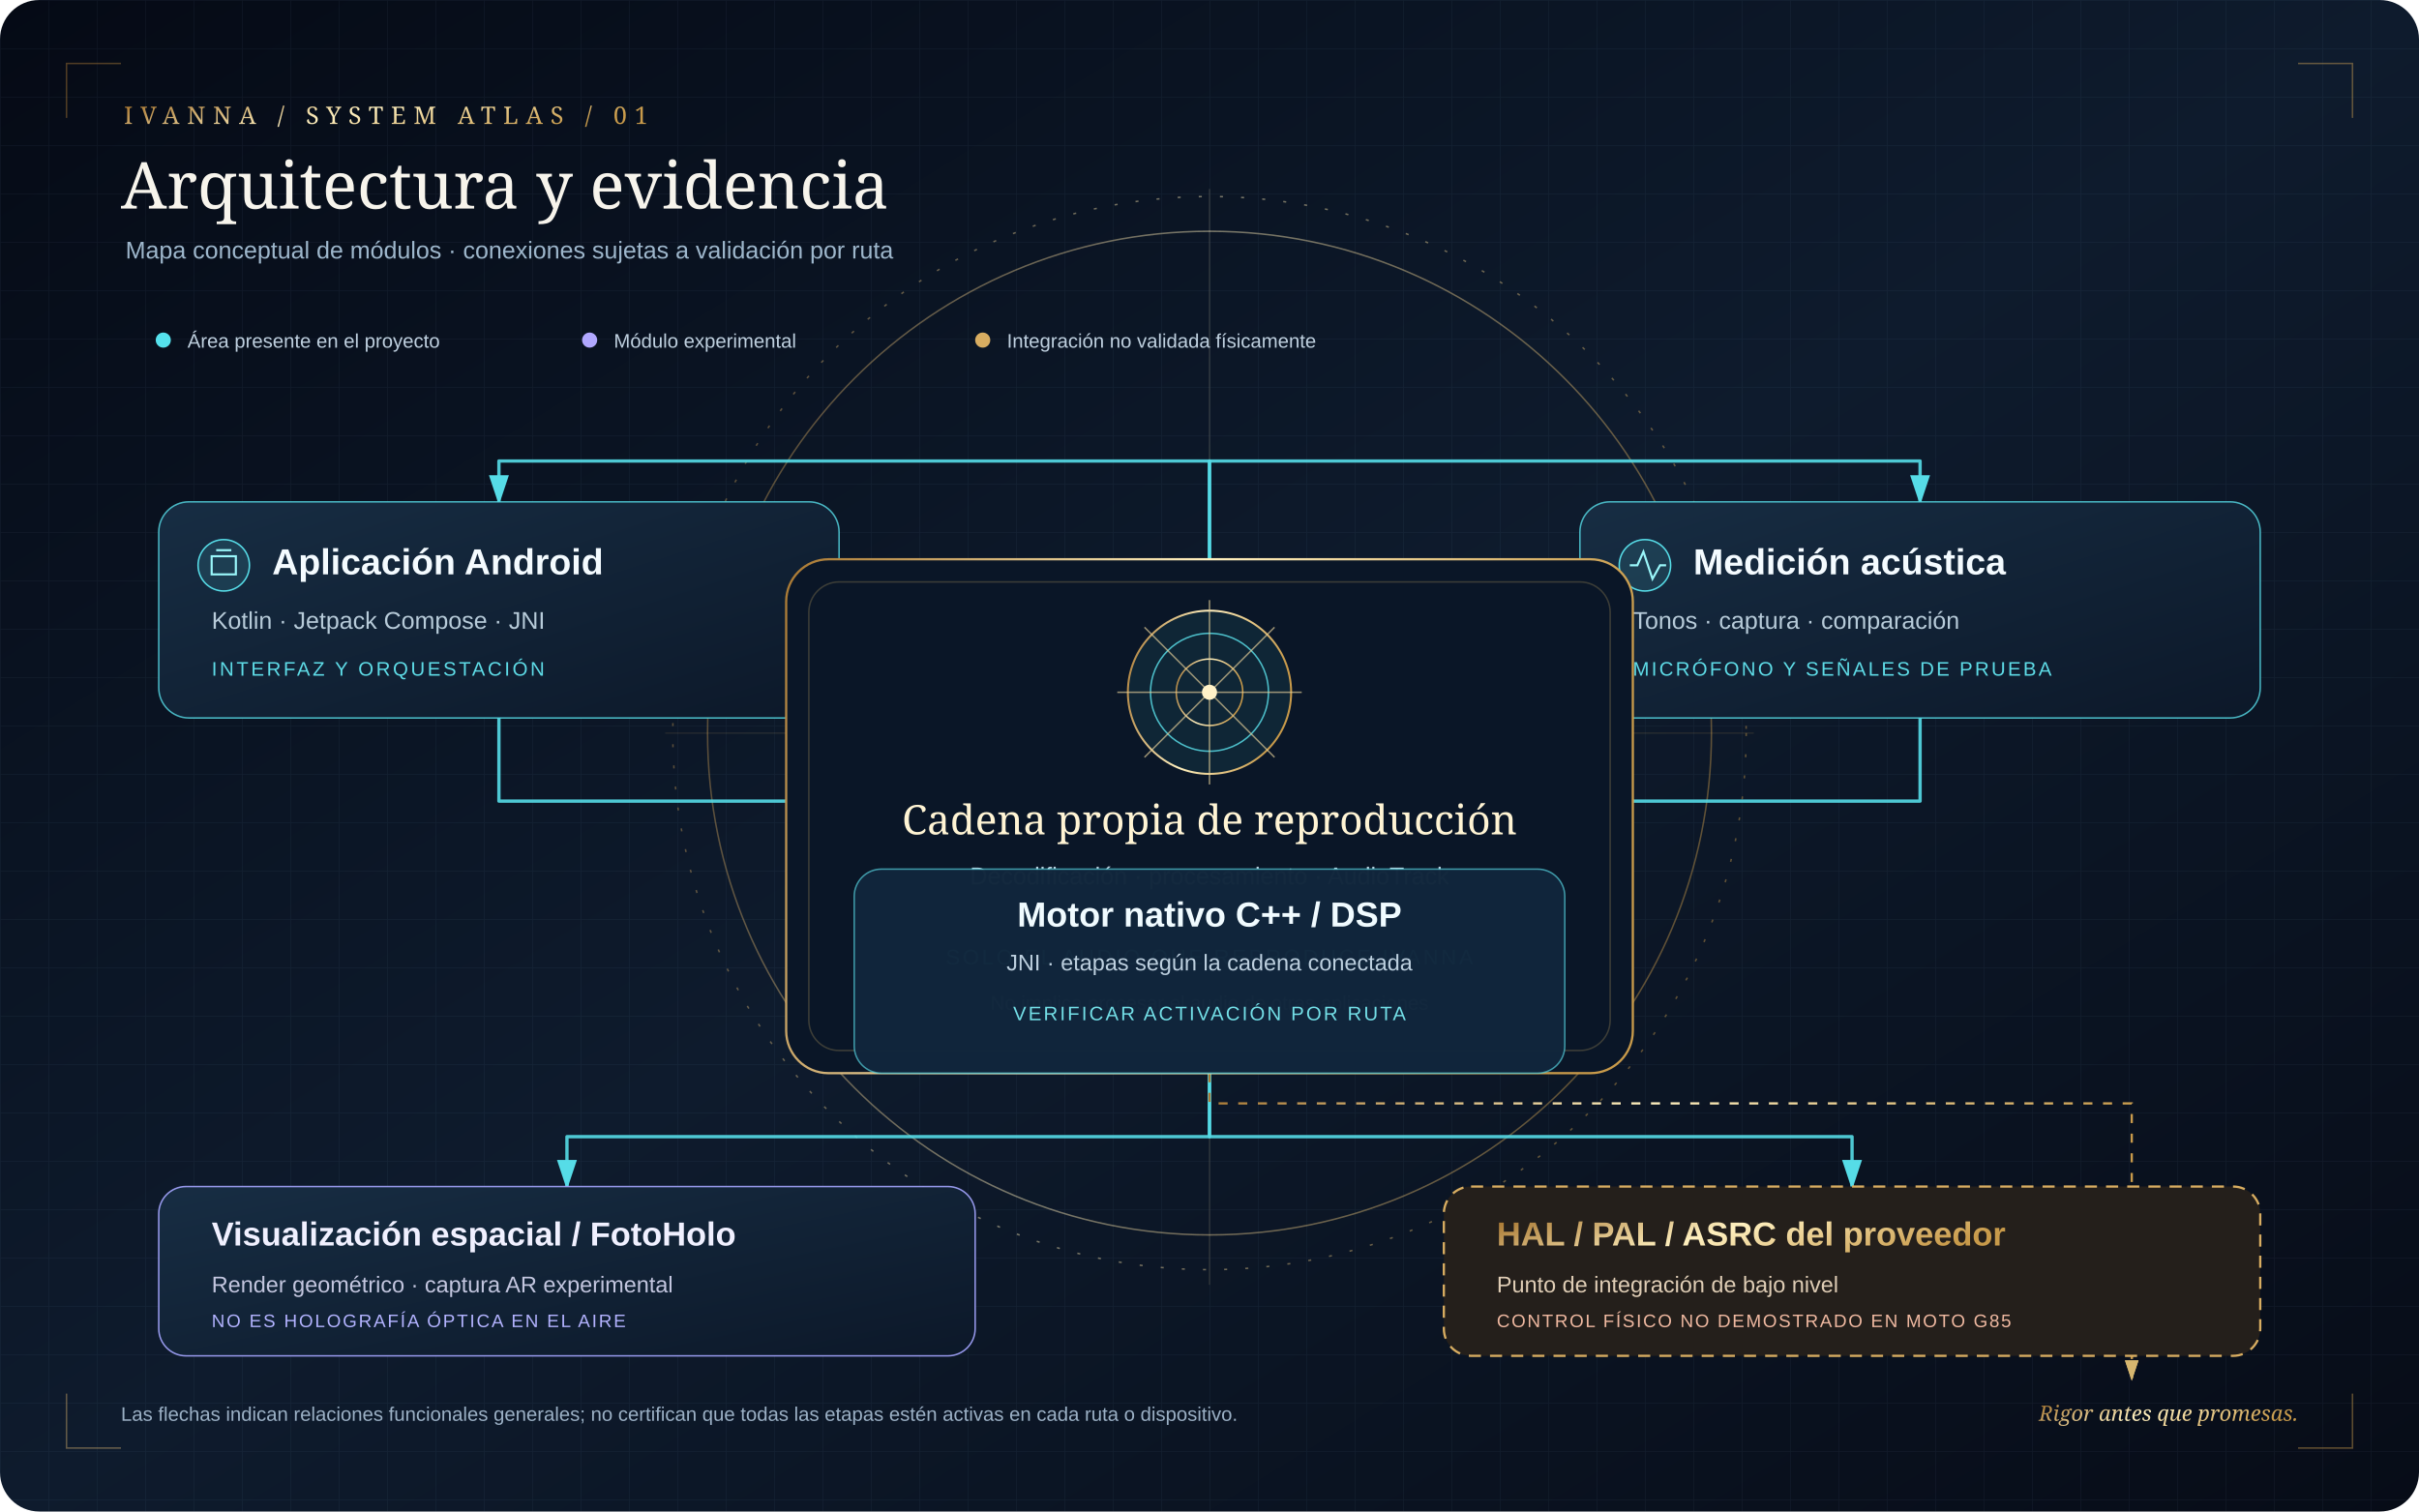
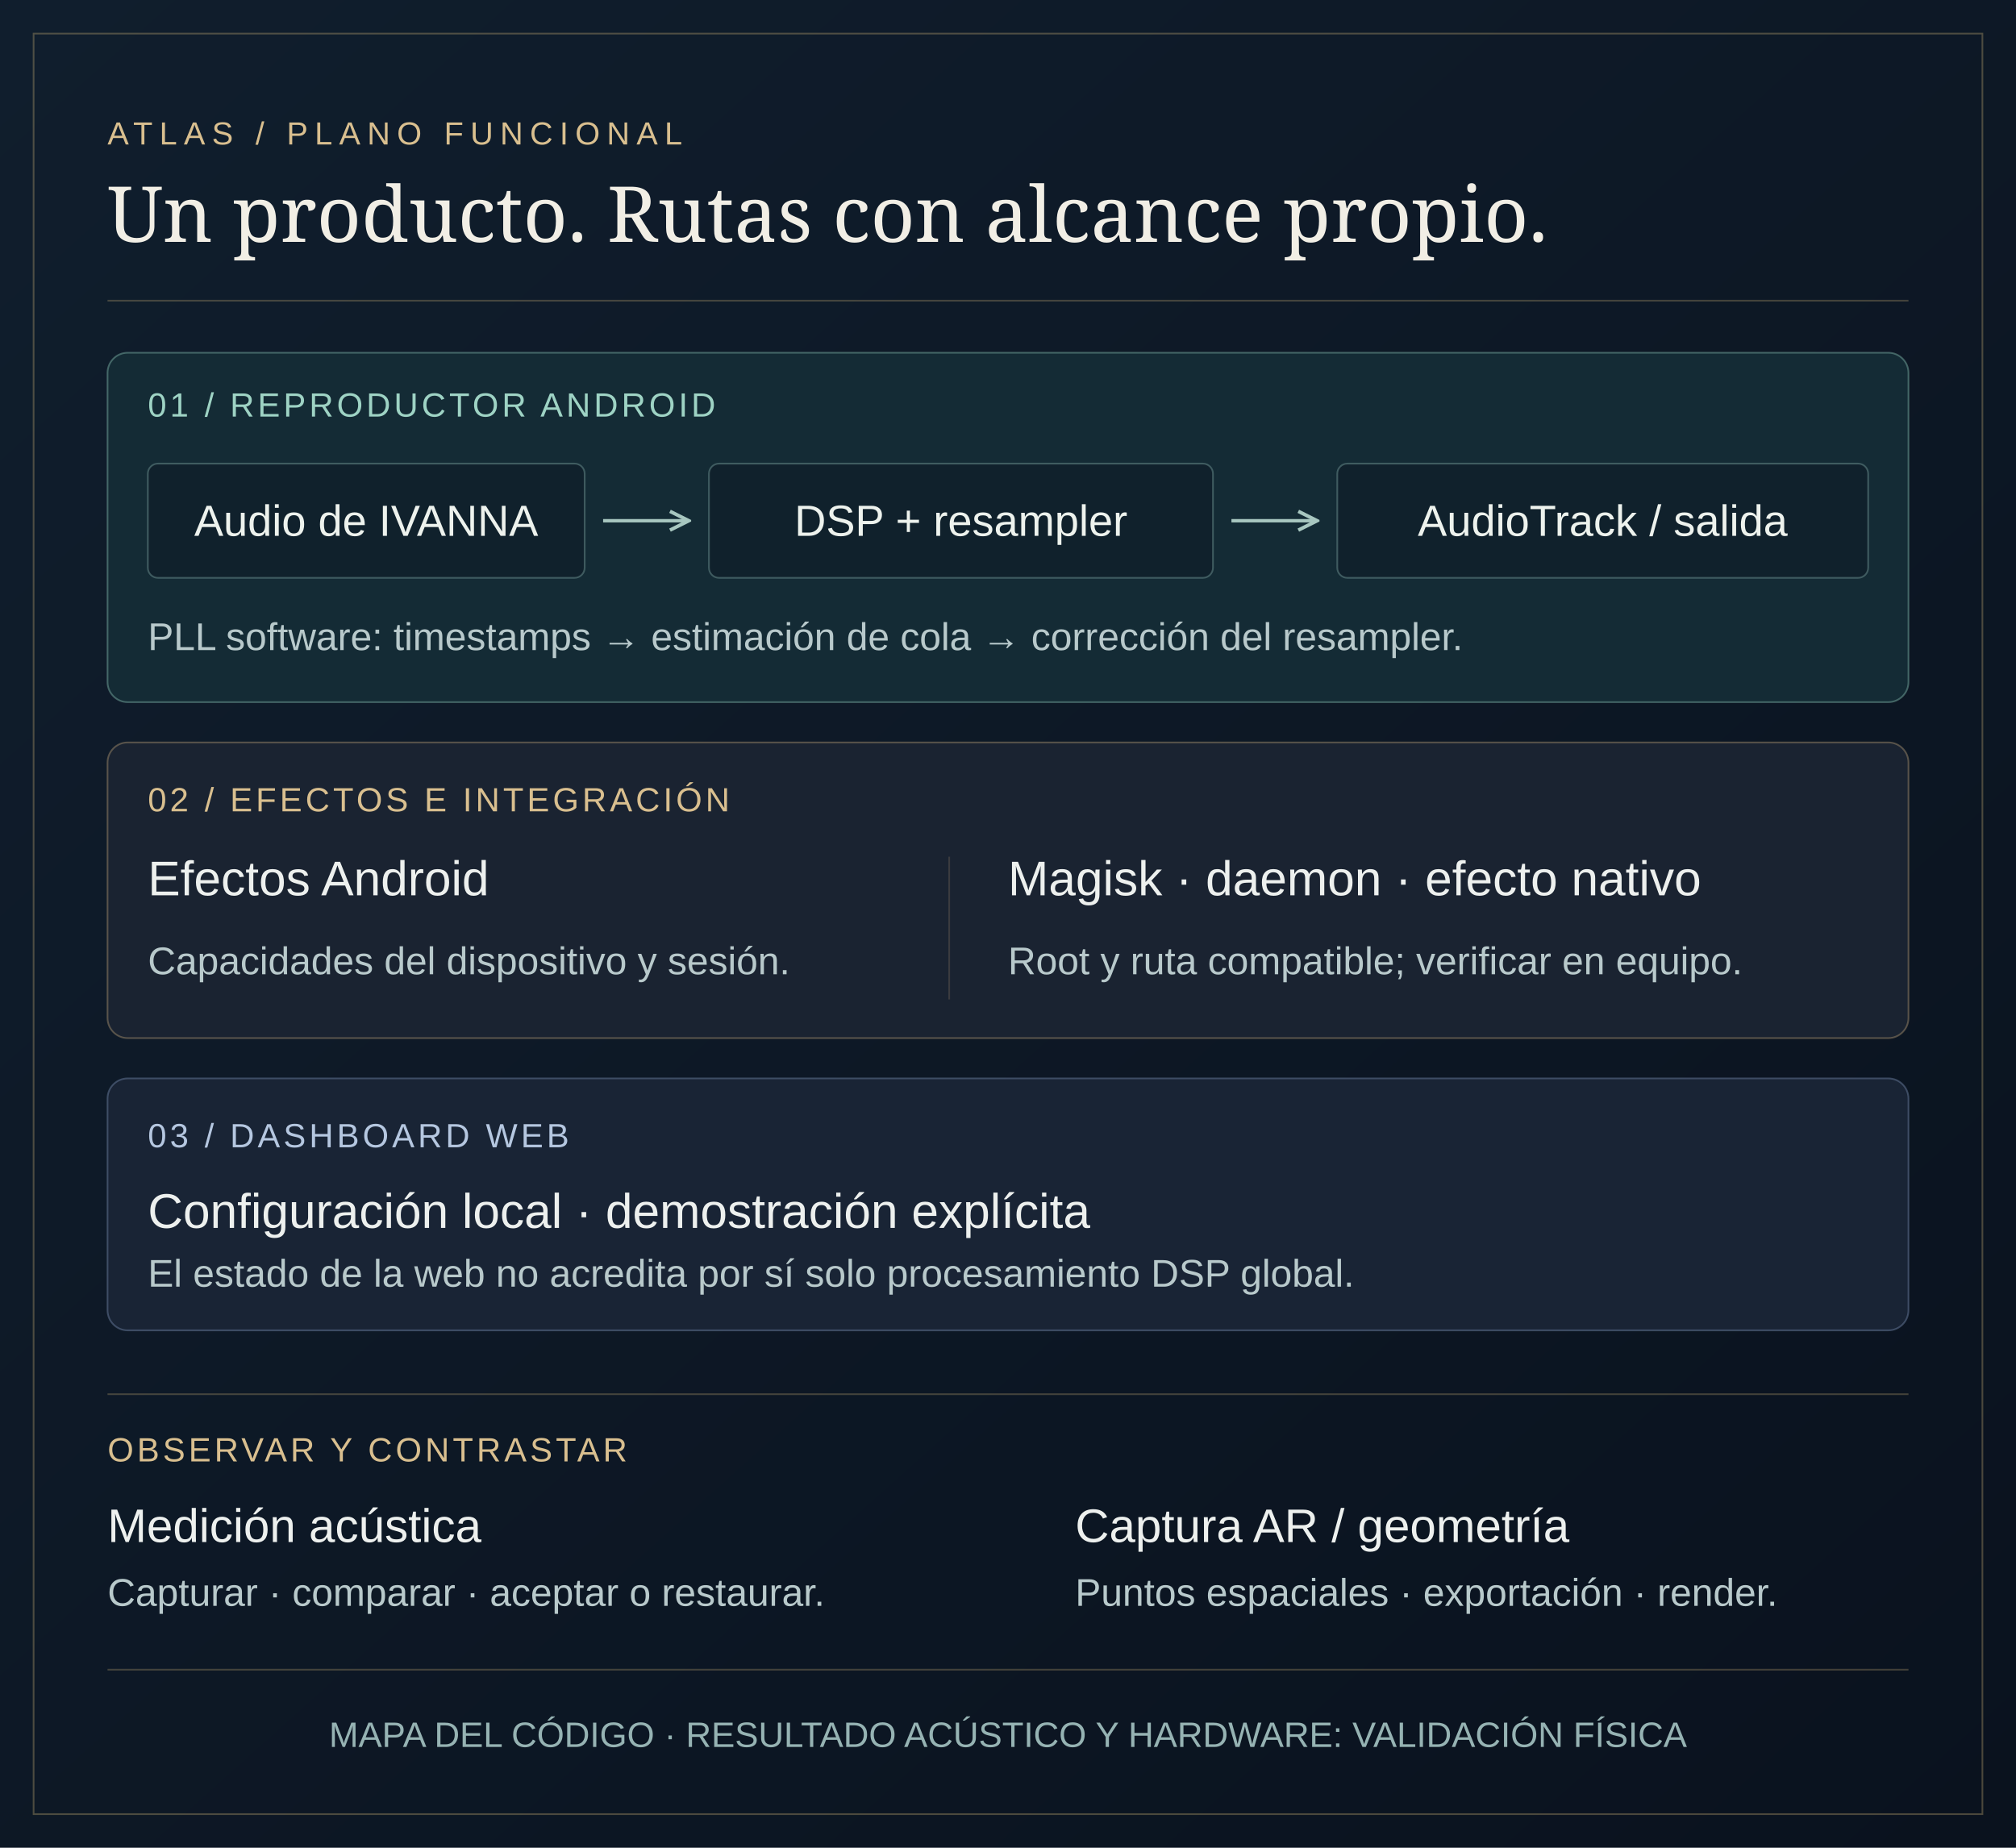
- <svg xmlns="http://www.w3.org/2000/svg" width="1600" height="1000" viewBox="0 0 1600 1000" role="img" aria-labelledby="title desc">
+ <svg xmlns="http://www.w3.org/2000/svg" width="1200" height="1100" viewBox="0 0 1200 1100" role="img" aria-labelledby="title desc">
  <defs>
-     <linearGradient id="bg" x1="0" y1="0" x2="1" y2="1">
-       <stop stop-color="#050a15" />
-       <stop offset=".5" stop-color="#0e1b2d" />
-       <stop offset="1" stop-color="#070c17" />
+     <linearGradient id="bg" x2="1" y2="1">
+       <stop stop-color="#101e2d" />
+       <stop offset="1" stop-color="#0a121e" />
    </linearGradient>
-     <linearGradient id="gold" x1="0" y1="0" x2="1" y2=".2">
-       <stop stop-color="#a97832" />
-       <stop offset=".48" stop-color="#fff0bf" />
-       <stop offset="1" stop-color="#c89a4a" />
-     </linearGradient>
-     <linearGradient id="cyan" x1="0" y1="0" x2="1" y2="1">
-       <stop stop-color="#c8ffff" />
-       <stop offset=".5" stop-color="#54e2ed" />
-       <stop offset="1" stop-color="#597cff" />
-     </linearGradient>
-     <linearGradient id="card" x1="0" y1="0" x2="1" y2="1">
-       <stop stop-color="#172d43" />
-       <stop offset="1" stop-color="#0c1829" />
-     </linearGradient>
-     <pattern id="grid" width="32" height="32" patternUnits="userSpaceOnUse">
-       <path d="M32 0H0V32" fill="none" stroke="#8ab1ce" stroke-opacity=".07" />
-     </pattern>
-     <marker id="arrow" markerWidth="10" markerHeight="10" refX="8" refY="3" orient="auto">
-       <path d="M0 0L0 6L9 3Z" fill="#56dce7" />
+     <marker id="arrow" viewBox="0 0 10 10" refX="9" refY="5" markerWidth="7" markerHeight="7" orient="auto-start-reverse">
+       <path d="M1 1l8 4-8 4" fill="none" stroke="#a8c7c0" stroke-width="1.5" />
    </marker>
-     <marker id="arrowGold" markerWidth="10" markerHeight="10" refX="8" refY="3" orient="auto">
-       <path d="M0 0L0 6L9 3Z" fill="#d6b66f" />
-     </marker>
-     <filter id="glow" x="-60%" y="-60%" width="220%" height="220%">
-       <feGaussianBlur stdDeviation="9" />
-     </filter>
  </defs>
-   <rect width="1600" height="1000" rx="26" fill="url(#bg)" />
-   <rect width="1600" height="1000" rx="26" fill="url(#grid)" />
-   <g fill="none" stroke="url(#gold)" stroke-opacity=".45">
-     <path d="M44 78V42H80M1520 42H1556V78M44 922V958H80M1520 958H1556V922" />
-     <circle cx="800" cy="485" r="355" stroke-dasharray="2 12" />
-     <circle cx="800" cy="485" r="332" />
-     <path d="M800 125V850M440 485H1160" stroke-opacity=".13" />
+   <rect width="1200" height="1100" fill="url(#bg)" />
+   <rect x="20" y="20" width="1160" height="1060" fill="none" stroke="#c7ab73" stroke-opacity=".35" />
+   <g font-family="Arial, sans-serif">
+     <text x="64" y="86" fill="#d9bf8f" font-size="19" letter-spacing="4">ATLAS / PLANO FUNCIONAL</text>
+     <text x="64" y="144" fill="#f1eee5" font-family="Georgia, serif" font-size="46">Un producto. Rutas con alcance propio.</text>
+     <path d="M64 179h1072" stroke="#c7ab73" stroke-opacity=".3" />
+     <rect x="64" y="210" width="1072" height="208" rx="12" fill="#142b35" stroke="#82b8ab" stroke-opacity=".45" />
+     <text x="88" y="248" fill="#9ed3c4" font-size="20" letter-spacing="2">01 / REPRODUCTOR ANDROID</text>
+     <g fill="#10212c" stroke="#779b9a" stroke-opacity=".45">
+       <rect x="88" y="276" width="260" height="68" rx="6" />
+       <rect x="422" y="276" width="300" height="68" rx="6" />
+       <rect x="796" y="276" width="316" height="68" rx="6" />
+     </g>
+     <g fill="#edf2ed" font-size="26" text-anchor="middle">
+       <text x="218" y="319">Audio de IVANNA</text>
+       <text x="572" y="319">DSP + resampler</text>
+       <text x="954" y="319">AudioTrack / salida</text>
+     </g>
+     <g fill="none" stroke="#a8c7c0" stroke-width="2" marker-end="url(#arrow)">
+       <path d="M359 310h51" />
+       <path d="M733 310h51" />
+     </g>
+     <text x="88" y="387" fill="#b8c9cb" font-size="23">PLL software: timestamps → estimación de cola → corrección del resampler.</text>
+     <rect x="64" y="442" width="1072" height="176" rx="12" fill="#1a2331" stroke="#bfa479" stroke-opacity=".4" />
+     <text x="88" y="483" fill="#d9bf8f" font-size="20" letter-spacing="2">02 / EFECTOS E INTEGRACIÓN</text>
+     <text x="88" y="533" fill="#edf0ee" font-size="29">Efectos Android</text>
+     <text x="600" y="533" fill="#edf0ee" font-size="29">Magisk · daemon · efecto nativo</text>
+     <text x="88" y="580" fill="#b8c9cb" font-size="23">Capacidades del dispositivo y sesión.</text>
+     <text x="600" y="580" fill="#b8c9cb" font-size="23">Root y ruta compatible; verificar en equipo.</text>
+     <path d="M565 510v85" stroke="#bfa479" stroke-opacity=".2" />
+     <rect x="64" y="642" width="1072" height="150" rx="12" fill="#192435" stroke="#8ca5cc" stroke-opacity=".35" />
+     <text x="88" y="683" fill="#b5c7e0" font-size="20" letter-spacing="2">03 / DASHBOARD WEB</text>
+     <text x="88" y="731" fill="#edf0ee" font-size="29">Configuración local · demostración explícita</text>
+     <text x="88" y="766" fill="#b8c9cb" font-size="23">El estado de la web no acredita por sí solo procesamiento DSP global.</text>
+     <path d="M64 830h1072" stroke="#c7ab73" stroke-opacity=".3" />
+     <text x="64" y="870" fill="#d9bf8f" font-size="20" letter-spacing="2">OBSERVAR Y CONTRASTAR</text>
+     <text x="64" y="918" fill="#edf0ee" font-size="28">Medición acústica</text>
+     <text x="640" y="918" fill="#edf0ee" font-size="28">Captura AR / geometría</text>
+     <text x="64" y="956" fill="#b8c9cb" font-size="23">Capturar · comparar · aceptar o restaurar.</text>
+     <text x="640" y="956" fill="#b8c9cb" font-size="23">Puntos espaciales · exportación · render.</text>
+     <path d="M64 994h1072" stroke="#c7ab73" stroke-opacity=".3" />
+     <text x="600" y="1040" fill="#96b3b3" font-size="21" text-anchor="middle">MAPA DEL CÓDIGO · RESULTADO ACÚSTICO Y HARDWARE: VALIDACIÓN FÍSICA</text>
  </g>
-   <text x="82" y="82" fill="url(#gold)" font-family="Georgia,serif" font-size="16" letter-spacing="5">IVANNA / SYSTEM ATLAS / 01</text>
-   <text x="80" y="138" fill="#f7f4ec" font-family="Georgia,serif" font-size="43">Arquitectura y evidencia</text>
-   <text x="83" y="171" fill="#9eb7cc" font-family="Arial,sans-serif" font-size="16">Mapa conceptual de módulos · conexiones sujetas a validación por ruta</text>
-   <g fill="none" stroke="#56dce7" stroke-width="2.2" stroke-opacity=".9" marker-end="url(#arrow)" stroke-linecap="round" stroke-linejoin="round">
-     <path d="M800 370V305H330V332" />
-     <path d="M800 370V305H1270V332" />
-     <path d="M330 475V530H800V575" />
-     <path d="M1270 475V530H800" />
-     <path d="M800 710V752H375V785" />
-     <path d="M800 710V752H1225V785" />
-   </g>
-   <g fill="none" stroke="url(#gold)" stroke-width="1.5" stroke-dasharray="6 7" marker-end="url(#arrowGold)">
-     <path d="M1225 870H1410V912" />
-     <path d="M800 710V730H1410V912" />
-   </g>
-   <g font-family="Arial,sans-serif">
-     <rect x="105" y="332" width="450" height="143" rx="20" fill="url(#card)" stroke="#56dce7" stroke-opacity=".8" />
-     <circle cx="148" cy="374" r="17" fill="#56dce7" fill-opacity=".12" stroke="#56dce7" />
-     <path d="M140 368H156V380H140Z M143 364H153" fill="none" stroke="#9af7fa" stroke-width="1.4" />
-     <text x="180" y="380" fill="#f4fbff" font-size="24" font-weight="700">Aplicación Android</text>
-     <text x="140" y="416" fill="#b7cbd9" font-size="16">Kotlin · Jetpack Compose · JNI</text>
-     <text x="140" y="447" fill="#5edce7" font-size="13" letter-spacing="1.7">INTERFAZ Y ORQUESTACIÓN</text>
-     <rect x="1045" y="332" width="450" height="143" rx="20" fill="url(#card)" stroke="#56dce7" stroke-opacity=".8" />
-     <circle cx="1088" cy="374" r="17" fill="#56dce7" fill-opacity=".12" stroke="#56dce7" />
-     <path d="M1078 374H1083L1087 365L1093 383L1098 374H1102" fill="none" stroke="#9af7fa" stroke-width="1.4" />
-     <text x="1120" y="380" fill="#f4fbff" font-size="24" font-weight="700">Medición acústica</text>
-     <text x="1080" y="416" fill="#b7cbd9" font-size="16">Tonos · captura · comparación</text>
-     <text x="1080" y="447" fill="#5edce7" font-size="13" letter-spacing="1.5">MICRÓFONO Y SEÑALES DE PRUEBA</text>
-     <rect x="520" y="370" width="560" height="340" rx="28" fill="#0a1627" stroke="url(#gold)" stroke-width="1.5" />
-     <rect x="535" y="385" width="530" height="310" rx="20" fill="none" stroke="#d7b66b" stroke-opacity=".25" />
-     <circle cx="800" cy="458" r="54" fill="#55e1ec" fill-opacity=".08" stroke="url(#gold)" stroke-width="1.3" />
-     <circle cx="800" cy="458" r="39" fill="none" stroke="#5be3ed" stroke-opacity=".8" />
-     <circle cx="800" cy="458" r="22" fill="none" stroke="url(#gold)" />
-     <path d="M800 397V519M739 458H861M757 415L843 501M843 415L757 501" stroke="#e7d19a" stroke-opacity=".65" />
-     <circle cx="800" cy="458" r="5" fill="#fff2c8" />
-     <text x="800" y="552" text-anchor="middle" fill="#fff4d4" font-family="Georgia,serif" font-size="27">Cadena propia de reproducción</text>
-     <text x="800" y="585" text-anchor="middle" fill="#bed1df" font-size="16">Decodificación · procesamiento · AudioTrack</text>
-     <path d="M610 610H990" stroke="url(#gold)" stroke-opacity=".5" />
-     <text x="800" y="638" text-anchor="middle" fill="#5de1eb" font-size="14" letter-spacing="1.8">SOLO EL AUDIO QUE REPRODUCE IVANNA</text>
-     <text x="800" y="668" text-anchor="middle" fill="#9db1c4" font-size="13">No implica procesar el audio de otras aplicaciones</text>
-     <rect x="565" y="575" width="470" height="135" rx="18" fill="#11263b" fill-opacity=".98" stroke="#5adce8" stroke-opacity=".65" />
-     <text x="800" y="613" text-anchor="middle" fill="#f0fbff" font-size="23" font-weight="700">Motor nativo C++ / DSP</text>
-     <text x="800" y="642" text-anchor="middle" fill="#bdd0df" font-size="15">JNI · etapas según la cadena conectada</text>
-     <text x="800" y="675" text-anchor="middle" fill="#73dfe7" font-size="13" letter-spacing="1.4">VERIFICAR ACTIVACIÓN POR RUTA</text>
-     <rect x="105" y="785" width="540" height="112" rx="18" fill="url(#card)" stroke="#a4a5ff" stroke-opacity=".9" />
-     <text x="140" y="824" fill="#f0f0ff" font-size="22" font-weight="700">Visualización espacial / FotoHolo</text>
-     <text x="140" y="855" fill="#c3c6df" font-size="15">Render geométrico · captura AR experimental</text>
-     <text x="140" y="878" fill="#b3b3ff" font-size="12" letter-spacing="1.2">NO ES HOLOGRAFÍA ÓPTICA EN EL AIRE</text>
-     <rect x="955" y="785" width="540" height="112" rx="18" fill="#241f1b" stroke="#d8ad61" stroke-width="1.5" stroke-dasharray="8 6" />
-     <text x="990" y="824" fill="url(#gold)" font-size="22" font-weight="700">HAL / PAL / ASRC del proveedor</text>
-     <text x="990" y="855" fill="#dfcdb5" font-size="15">Punto de integración de bajo nivel</text>
-     <text x="990" y="878" fill="#f0b9a1" font-size="12" letter-spacing="1.1">CONTROL FÍSICO NO DEMOSTRADO EN MOTO G85</text>
-   </g>
-   <g font-family="Arial,sans-serif" font-size="13">
-     <circle cx="108" cy="225" r="5" fill="#55e1ec" />
-     <text x="124" y="230" fill="#bfd0df">Área presente en el proyecto</text>
-     <circle cx="390" cy="225" r="5" fill="#b1a8ff" />
-     <text x="406" y="230" fill="#bfd0df">Módulo experimental</text>
-     <circle cx="650" cy="225" r="5" fill="#d8ad61" />
-     <text x="666" y="230" fill="#bfd0df">Integración no validada físicamente</text>
-   </g>
-   <text x="80" y="940" fill="#9bb0c5" font-family="Arial,sans-serif" font-size="13">Las flechas indican relaciones funcionales generales; no certifican que todas las etapas estén activas en cada ruta o dispositivo.</text>
-   <text x="1520" y="940" text-anchor="end" fill="url(#gold)" font-family="Georgia,serif" font-style="italic" font-size="14">Rigor antes que promesas.</text>
</svg>
